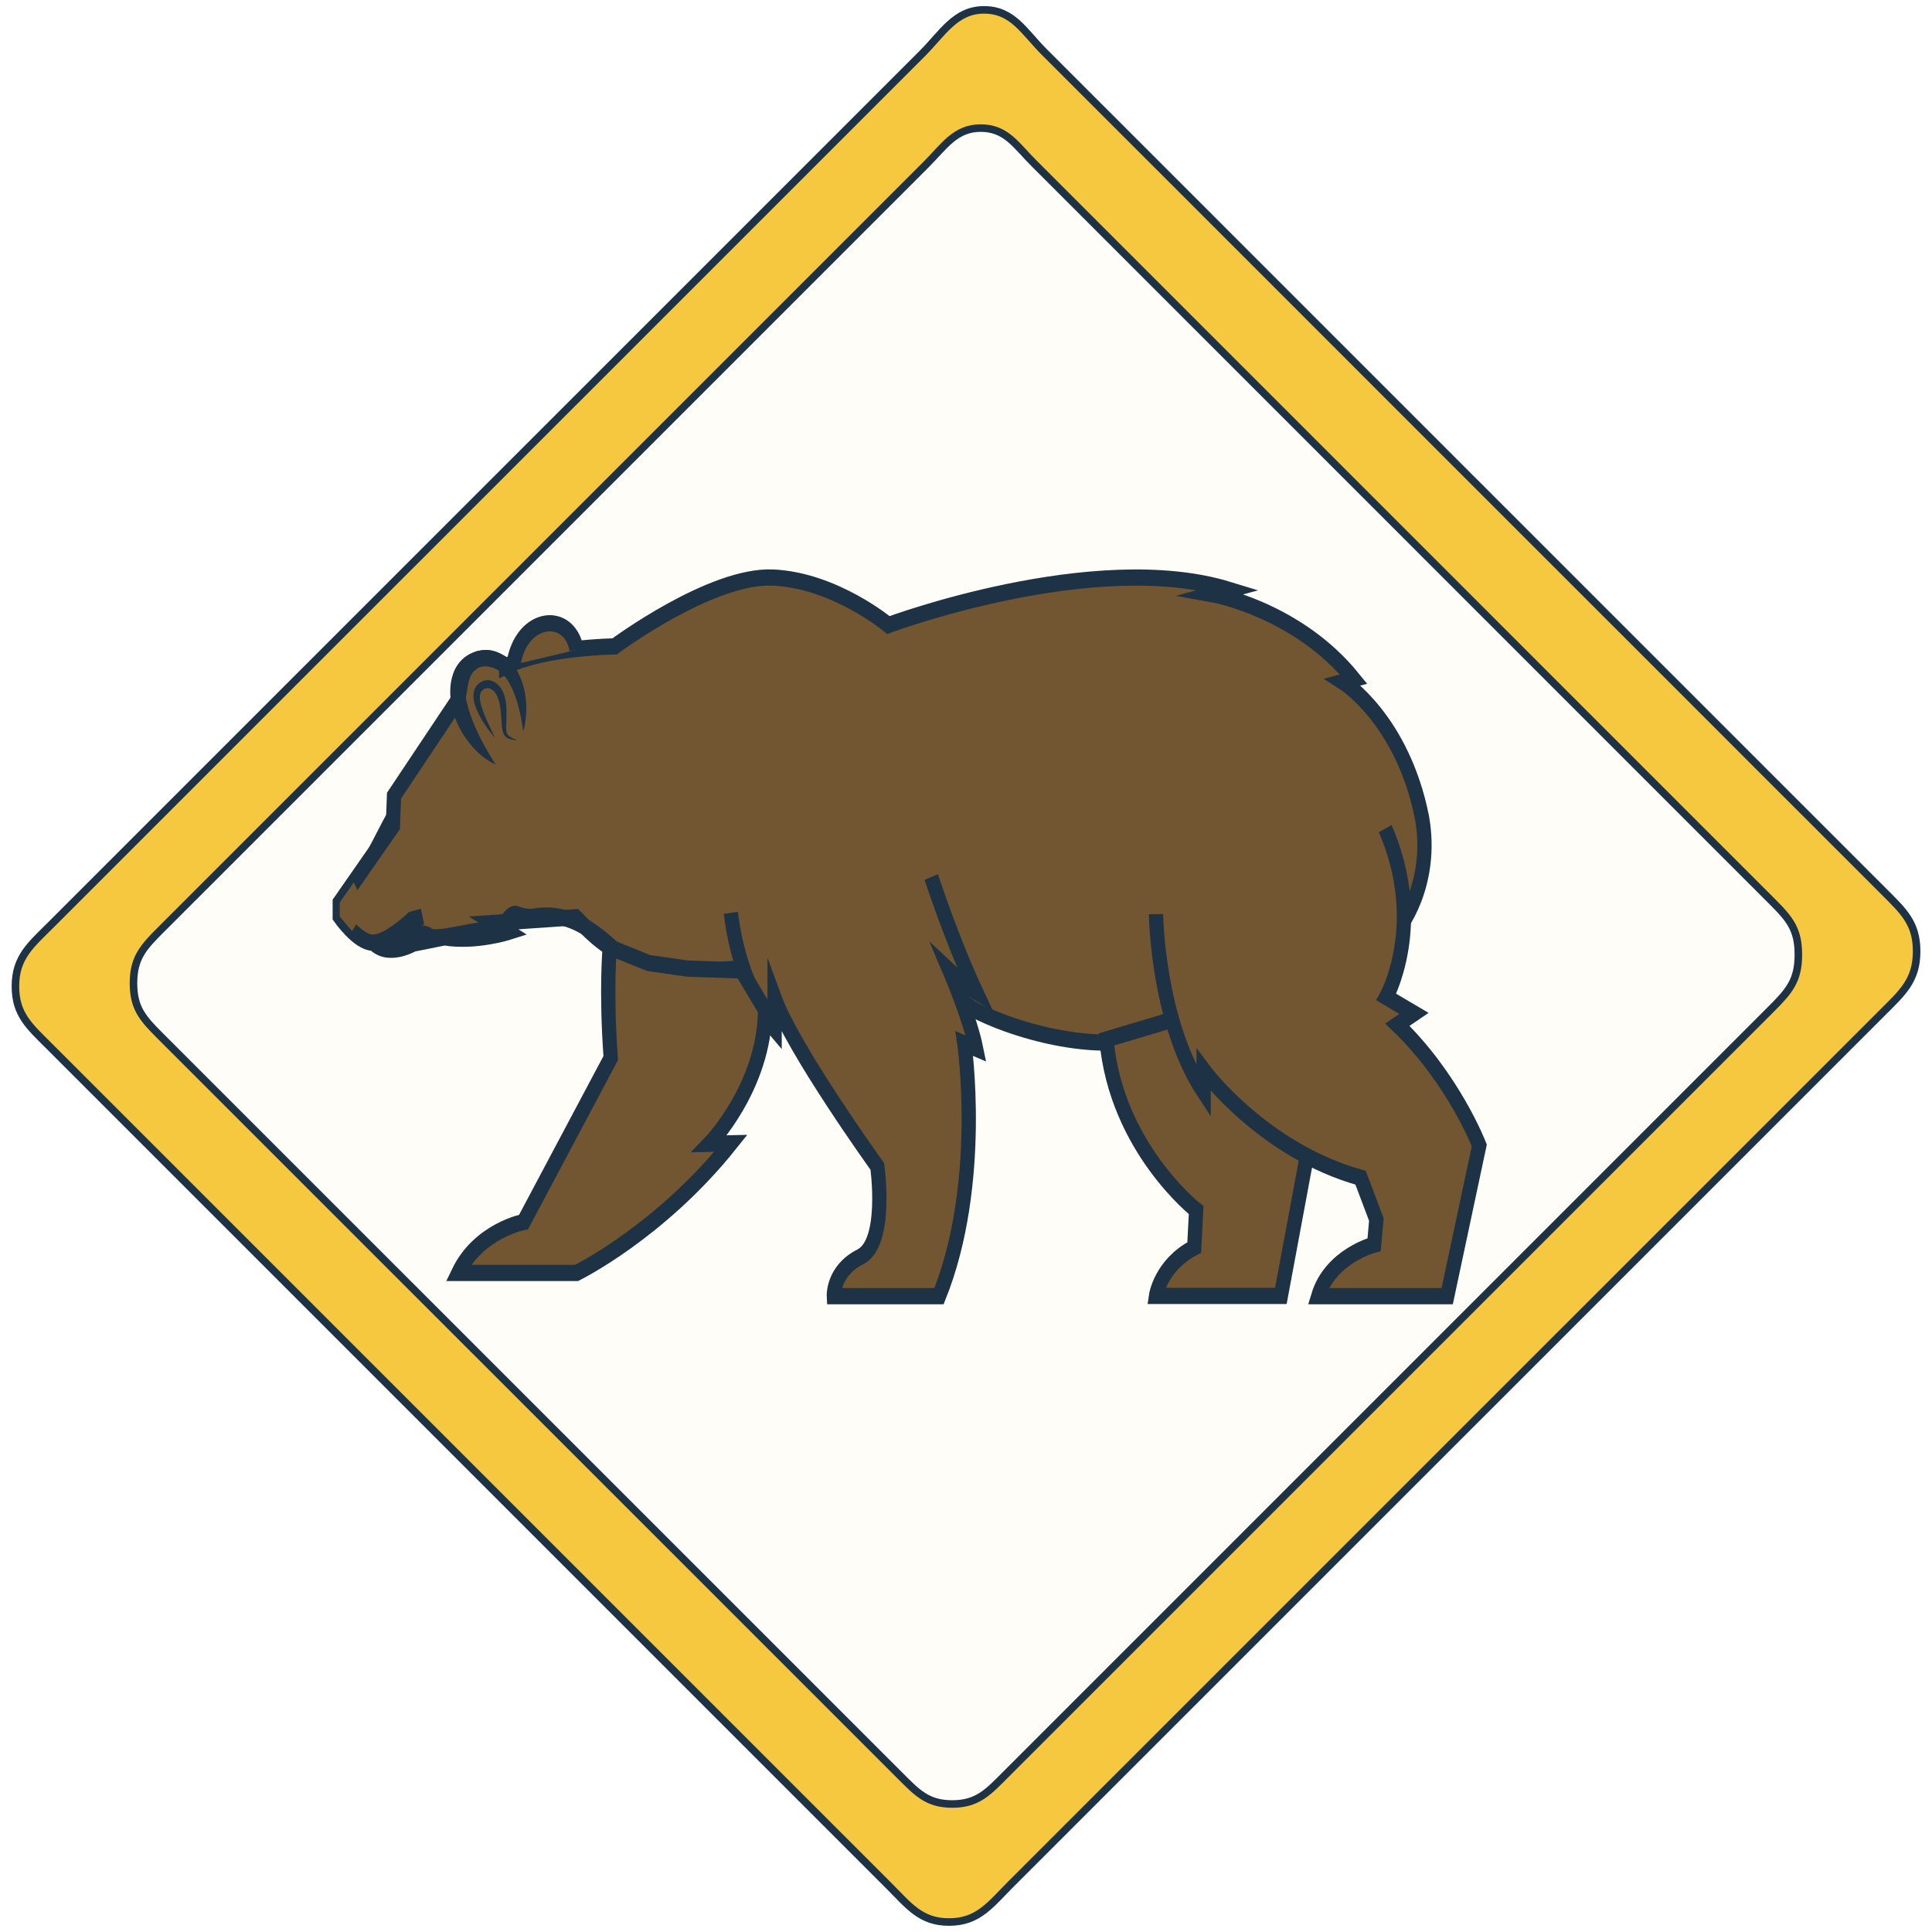
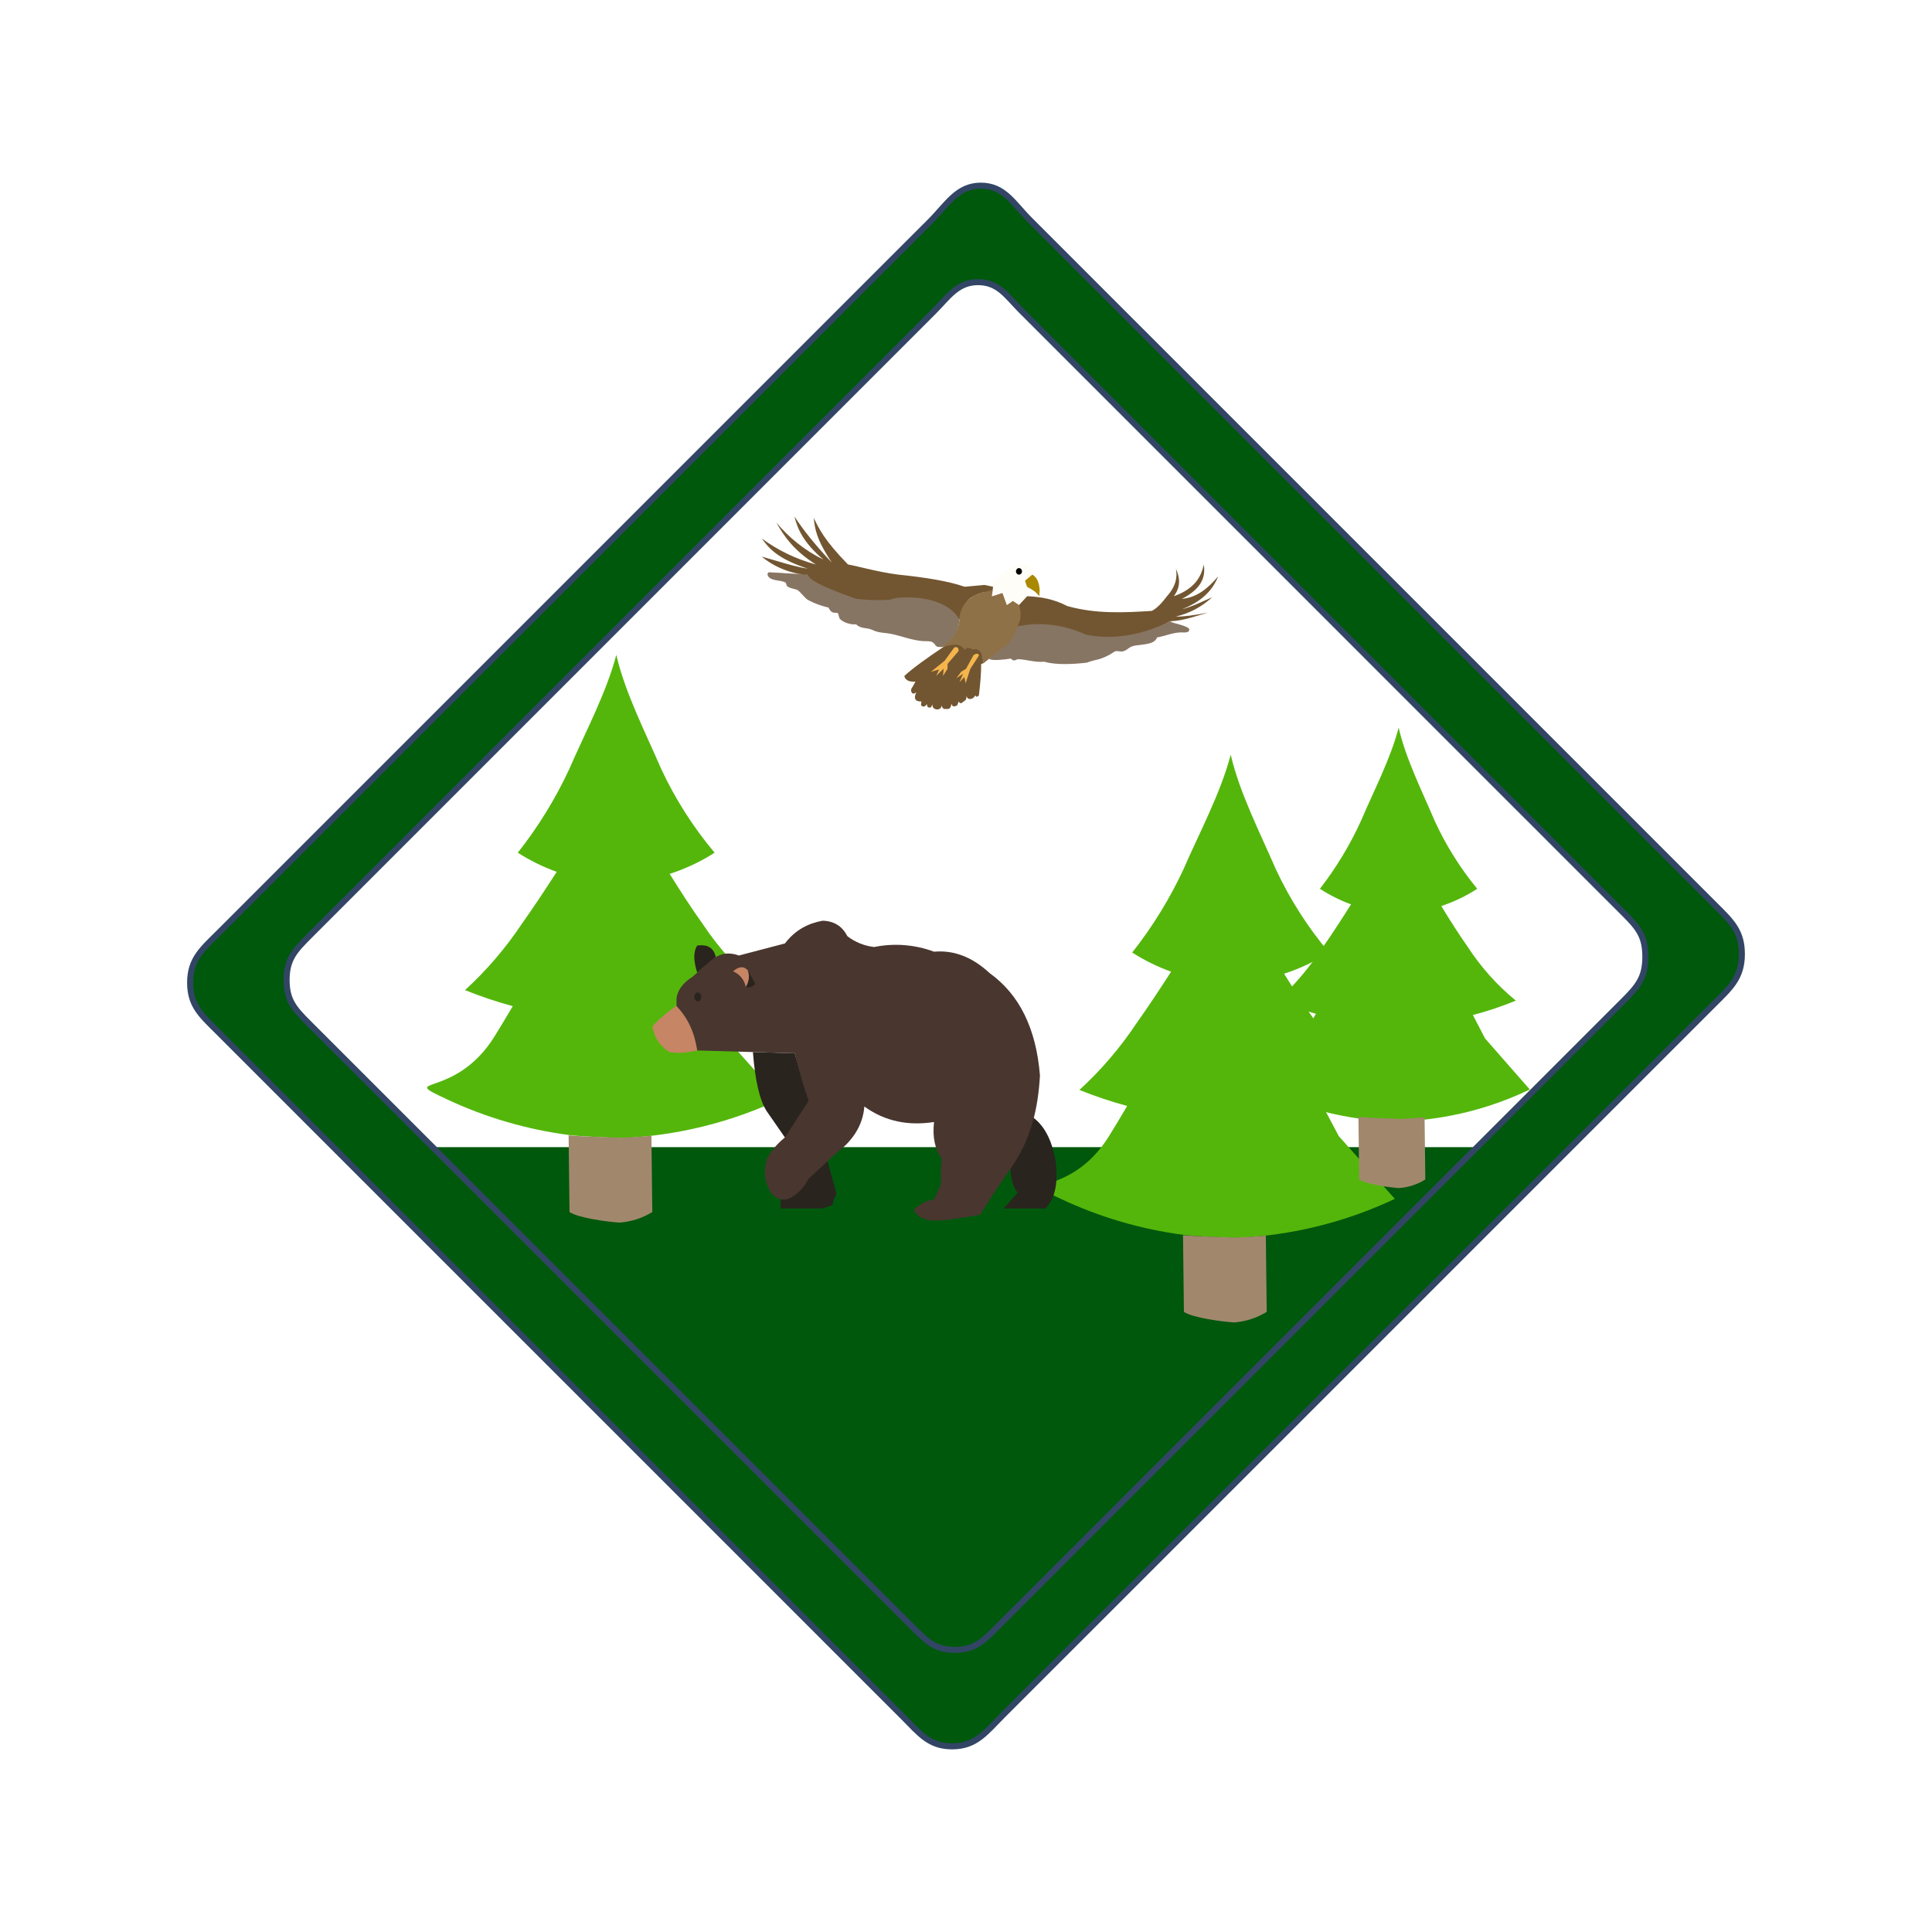
- <svg xmlns="http://www.w3.org/2000/svg" version="1.1" x="0px" y="0px" viewBox="0 0 64 64" xml:space="preserve" id="svg35" width="64" height="64">
-   <defs id="defs35">
- 	
- 
- 	
- 	
- 
- 		
- 		
- 		
- 		
- 		
- 		
- 		
- 		
- 		
- 		
- 		
- 		
- 		
- 		
- 		
- 		
- 		
- 		
- 		
- 		
- 	</defs>
-   <g id="layer1" style="display:inline" transform="translate(-0.1951736,-0.04920669)">
-     <g id="g56">
-       <path d="M 32.682,4.293 C 31.843,4.293 31.476,4.897 30.873,5.5 l -1.807,1.807 -1.809,1.809 -1.809,1.807 -7.23,7.23 -7.23,7.23 -1.807,1.809 -1.809,1.807 -1.807,1.809 c -0.603,0.603 -0.947,0.956 -0.947,1.809 1.52e-5,0.825 0.306,1.165 0.889,1.748 l 1.748,1.75 1.75,1.748 1.748,1.75 6.998,6.996 6.996,6.996 1.75,1.748 1.748,1.75 1.75,1.748 c 0.583,0.583 0.924,0.957 1.748,0.957 0.852,-1.5e-5 1.206,-0.413 1.809,-1.016 l 1.807,-1.807 1.809,-1.809 1.807,-1.807 7.23,-7.23 7.23,-7.23 1.807,-1.807 1.809,-1.809 1.807,-1.807 c 0.603,-0.603 0.91,-0.957 0.91,-1.809 1.5e-5,-0.825 -0.269,-1.165 -0.852,-1.748 l -1.748,-1.75 -1.75,-1.75 -1.748,-1.748 -6.996,-6.996 -6.996,-6.998 -1.75,-1.748 -1.748,-1.75 -1.75,-1.748 C 33.847,4.858 33.52,4.293 32.682,4.293 Z" style="fill:#fffdf8;fill-opacity:1;stroke:none;stroke-width:0.25" id="path56" />
-       <path d="M 32.794,0.376 C 31.84,0.376 31.421,1.149 30.734,1.835 l -2.059,2.059 -2.059,2.059 -2.059,2.059 -8.238,8.237 -8.238,8.237 -2.059,2.059 -2.059,2.059 c 0,0 -1.373,1.373 -2.059,2.059 -0.686,0.686 -1.198,1.089 -1.198,2.059 -1.458e-5,0.937 0.463,1.325 1.125,1.987 0.662,0.662 1.987,1.987 1.987,1.987 l 1.987,1.987 1.987,1.987 7.947,7.947 7.947,7.947 1.987,1.987 1.987,1.987 c 0,0 1.325,1.325 1.987,1.987 0.662,0.662 1.05,1.194 1.987,1.194 0.971,1.5e-5 1.373,-0.58 2.059,-1.267 0.686,-0.686 2.059,-2.059 2.059,-2.059 l 2.059,-2.059 2.059,-2.059 8.238,-8.237 8.238,-8.237 2.059,-2.059 2.059,-2.059 c 0,0 1.373,-1.373 2.059,-2.059 0.686,-0.686 1.163,-1.089 1.163,-2.059 1.5e-5,-0.937 -0.428,-1.325 -1.09,-1.987 -0.662,-0.662 -1.987,-1.987 -1.987,-1.987 L 58.622,25.605 56.636,23.618 48.688,15.671 40.741,7.723 38.754,5.736 36.767,3.75 34.78,1.763 C 34.118,1.1 33.747,0.376 32.794,0.376 Z M 32.681,4.292 c 0.838,1.53e-5 1.166,0.565 1.749,1.149 l 1.749,1.749 1.749,1.749 1.749,1.749 6.996,6.997 6.996,6.997 1.749,1.749 1.749,1.749 c 0,0 1.166,1.166 1.749,1.749 0.583,0.583 0.852,0.925 0.852,1.749 -1.6e-5,0.852 -0.308,1.205 -0.911,1.808 -0.603,0.603 -1.808,1.808 -1.808,1.808 l -1.808,1.808 -1.808,1.808 -7.23,7.23 -7.23,7.23 -1.808,1.808 -1.808,1.808 c 0,0 -1.205,1.205 -1.808,1.808 -0.603,0.603 -0.955,1.015 -1.808,1.015 -0.825,1.5e-5 -1.166,-0.374 -1.749,-0.957 -0.583,-0.583 -1.749,-1.749 -1.749,-1.749 l -1.749,-1.749 -1.749,-1.749 -6.997,-6.996 -6.997,-6.996 -1.749,-1.749 -1.749,-1.749 c 0,0 -1.166,-1.166 -1.749,-1.749 -0.583,-0.583 -0.887,-0.924 -0.887,-1.749 -1.58e-5,-0.852 0.343,-1.205 0.946,-1.808 0.603,-0.603 1.808,-1.808 1.808,-1.808 l 1.808,-1.808 1.808,-1.808 7.231,-7.231 7.231,-7.231 1.808,-1.808 1.808,-1.808 1.808,-1.808 c 0.603,-0.603 0.969,-1.207 1.808,-1.207 z" style="fill:#f6c840;fill-opacity:1;stroke:#1d3244;stroke-width:0.25;stroke-opacity:1" id="path55" />
-     </g>
+ <svg xmlns="http://www.w3.org/2000/svg" xml:space="preserve" fill-rule="evenodd" clip-rule="evenodd" viewBox="0 0 64 64">
+   <g id="green">
+     <path fill="#00580d" d="M14.33 38h34.603l-11.4 11.4-2.95 2.951-1.476 1.475c-.491.492-.779.828-1.475.828-.673 0-.952-.305-1.427-.78l-2.856-2.855-1.427-1.428-5.711-5.71-5.71-5.71L14.33 38Z" />
+     <path fill="#00580d" fill-rule="nonzero" stroke="#324565" stroke-width="0.2px" d="M32.488 6.15c-.778 0-1.12.63-1.68 1.191l-1.681 1.68-10.085 10.085-6.724 6.723-5.042 5.042c-.56.56-.978.888-.978 1.681 0 .764.378 1.081.919 1.621l4.864 4.865 6.487 6.486 8.108 8.108 1.621 1.622 1.622 1.621c.54.541.857.975 1.621.975.793 0 1.121-.474 1.681-1.034l1.681-1.681 1.681-1.68 18.489-18.489 1.681-1.68c.56-.56.949-.889.949-1.681 0-.764-.349-1.081-.89-1.622l-1.622-1.621-1.621-1.622-14.594-14.594-1.622-1.621-3.243-3.244c-.541-.54-.843-1.131-1.622-1.131Zm-.092 3.196c.685 0 .952.461 1.428.937l1.427 1.428 1.428 1.427 1.427 1.428 5.71 5.71 5.71 5.711 1.428 1.427 1.427 1.428 1.428 1.427c.476.476.695.755.695 1.428 0 .695-.251.983-.743 1.475l-2.95 2.951-1.476 1.475L37.533 49.4l-2.95 2.951-1.476 1.475c-.491.492-.779.828-1.475.828-.673 0-.952-.305-1.427-.78l-2.856-2.855-1.427-1.428-5.711-5.71-5.71-5.71-4.283-4.282c-.476-.476-.724-.755-.724-1.428 0-.695.28-.983.772-1.475l20.655-20.655c.492-.492.791-.985 1.475-.985Z" />
+     <path fill="#54b60b" d="M45.094 37.064a10.862 10.862 0 0 1-3.258-.973c-1.329-.636.227.031 1.275-1.693.147-.242.31-.519.481-.815a11.141 11.141 0 0 1-1.264-.432 9.806 9.806 0 0 0 1.509-1.797c.289-.414.611-.909.918-1.396a5.097 5.097 0 0 1-1.031-.516c.538-.694.995-1.45 1.361-2.252.41-.966.983-2.058 1.247-3.088.235 1.033.787 2.127 1.193 3.088.371.81.845 1.567 1.41 2.252a5.092 5.092 0 0 1-1.19.571c.284.468.585.941.864 1.337.441.68.982 1.287 1.605 1.797-.464.192-.939.351-1.423.476l.402.775 1.484 1.693a10.82 10.82 0 0 1-4.189 1.053c-.311-.013-1.085-.04-1.394-.08Z" />
+     <path fill="#54b60b" d="M18.866 37.601a13.735 13.735 0 0 1-4.078-1.193c-1.663-.781.285.038 1.596-2.079.184-.296.388-.635.602-.999a14.057 14.057 0 0 1-1.582-.531 12.01 12.01 0 0 0 1.889-2.205c.361-.508.764-1.116 1.149-1.713a6.437 6.437 0 0 1-1.29-.634 13.933 13.933 0 0 0 1.702-2.763c.514-1.186 1.232-2.526 1.562-3.791.293 1.269.984 2.611 1.493 3.791a12.541 12.541 0 0 0 1.764 2.763 6.373 6.373 0 0 1-1.489.701c.356.574.732 1.155 1.082 1.642a9.662 9.662 0 0 0 2.008 2.205c-.58.235-1.175.43-1.781.584l.503.95 1.857 2.079a13.73 13.73 0 0 1-5.242 1.293c-.39-.017-1.358-.05-1.745-.1Z" />
+     <path fill="#54b60b" d="M39.219 40.908a13.736 13.736 0 0 1-4.078-1.194c-1.663-.781.285.039 1.596-2.078.184-.296.388-.636.602-1a14.052 14.052 0 0 1-1.582-.53 12.017 12.017 0 0 0 1.889-2.206c.361-.507.764-1.115 1.149-1.712a6.437 6.437 0 0 1-1.29-.634 13.94 13.94 0 0 0 1.702-2.764c.514-1.185 1.232-2.525 1.562-3.79.293 1.268.984 2.611 1.493 3.79a12.524 12.524 0 0 0 1.764 2.764 6.413 6.413 0 0 1-1.489.701c.356.574.732 1.154 1.082 1.641a9.646 9.646 0 0 0 2.008 2.206c-.58.235-1.175.43-1.781.584l.503.95 1.857 2.078a13.675 13.675 0 0 1-5.242 1.293c-.39-.016-1.358-.049-1.745-.099Z" />
  </g>
-   <g id="g35" transform="matrix(0.1182148,0,0,0.1341915,0.5759739,-1.979085)">
-     <path style="fill:#725631;fill-opacity:1;stroke:#1d3244;stroke-width:4;stroke-miterlimit:10" d="m 136.971,179.182 c 10.704,-4.654 30.386,-4.862 30.386,-4.862 0,0 26.992,-17.684 44.366,-16.999 17.374,0.685 32.348,11.725 32.348,11.725 0,0 57.624,-18.925 95.475,-8.687 l -4.576,1.086 c 0,0 23.657,3.723 39.479,20.942 l -2.947,0.698 c 0,0 16.662,9.316 22.105,33.507 3.374,16.87 -6.771,27.585 -6.771,27.585 0,0 -45.664,9.001 -63.016,23.127 -10.838,8.823 -38.858,4.167 -55.32,-3.124 -12.026,-5.326 -26.623,-34.702 -38.968,-22.668 -11.618,11.326 -37.353,20.025 -51.914,14.992 -7.566,-2.615 -16.994,-17.884 -32.699,-15.495 -1.547,0.235 -3.3,-0.006 -5.178,-0.625 -1.878,-0.619 -4.43,5.395 -6.476,4.121 -2.045,-1.274 -16.09,2.946 -18.138,1.215 -2.048,-1.731 -14.262,0.872 -16.939,0.279 -3.399,-0.753 -1.389,-15.488 0.007,-17.655 2.561,-3.974 5.463,-9.304 7.001,-11.628 1.21,-1.829 4.247,-9.653 5.278,-10.917 4.413,-5.406 9.202,-13.372 11.469,-15.658 3.111,-3.136 1.014,-8.621 5.285,-11.695 4.299,-3.094 9.743,0.735 9.743,0.735 z" id="path1" />
-     <g id="g2" style="fill:#725631;fill-opacity:1" transform="matrix(-1,0,0,1,500,0)">
-       <path style="fill:#1d3244;fill-opacity:1" d="m 358.239,195.261 c -0.759,-2.367 -0.993,-4.908 -0.763,-7.457 0.236,-2.547 1.022,-5.111 2.475,-7.42 0.19,-0.284 0.369,-0.574 0.572,-0.852 l 0.675,-0.798 c 0.422,-0.554 1.01,-0.986 1.541,-1.459 0.256,-0.247 0.597,-0.412 0.898,-0.612 0.319,-0.181 0.608,-0.403 0.955,-0.542 0.69,-0.278 1.362,-0.605 2.115,-0.713 1.468,-0.385 2.998,-0.223 4.433,0.046 0.687,0.227 1.378,0.413 2.05,0.714 0.668,0.31 1.331,0.684 1.926,1.172 1.21,0.943 2.192,2.242 2.752,3.651 0.578,1.406 0.815,2.872 0.84,4.282 0.046,2.833 -0.728,5.466 -1.878,7.814 -1.152,2.358 -2.742,4.427 -4.554,6.215 -1.847,1.755 -3.928,3.254 -6.28,4.18 2.912,-4.056 5.345,-7.974 6.993,-12.117 0.806,-2.051 1.455,-4.143 1.591,-6.156 0.131,-2.007 -0.384,-3.872 -1.784,-4.949 -0.335,-0.284 -0.736,-0.508 -1.159,-0.707 -0.428,-0.193 -0.915,-0.313 -1.366,-0.484 -0.928,-0.145 -1.863,-0.259 -2.746,0.006 -1.794,0.363 -3.394,1.676 -4.675,3.334 -1.307,1.663 -2.245,3.718 -2.98,5.89 -0.74,2.185 -1.194,4.51 -1.631,6.962 z" id="path2" />
-     </g>
-     <path style="fill:#725631;fill-opacity:1;stroke:#1d3244;stroke-width:4;stroke-miterlimit:10" d="m 305.186,271.337 c 2.637,26.59 25.13,42.144 25.13,42.144 l -0.543,9.23 c -9.463,4.343 -10.704,11.945 -10.704,11.945 h 34.981 l 7.289,-34.5 -11.015,-12.565 -11.977,-8.991 -14.588,-12.153 z" id="path9" />
-     <path style="fill:#725631;fill-opacity:1;stroke:#1d3244;stroke-width:4;stroke-miterlimit:10" d="m 156.703,175.159 c -1.833,-9.759 -15.66,-8.695 -17.705,3.687" id="path3" />
-     <path style="fill:none;fill-opacity:1;stroke:#1d3244;stroke-width:4;stroke-miterlimit:10" d="m 203.364,253.7 c -31.818,3.069 -40.428,-6.782 -46.943,-12.521 l -22.958,1.396 4.033,2.249 c 0,0 -9.152,2.559 -17.839,1.318 l -8.765,1.551 c 0,0 -7.446,3.801 -11.402,-0.62" id="path4" />
-     <path style="fill:#725631;fill-opacity:1;stroke:#1d3244;stroke-width:4;stroke-miterlimit:10" d="m 113.528,241.023 -2.87,0.698 c 0,0 -6.981,5.895 -11.169,5.74 -4.188,-0.155 -9.152,-6.438 -9.152,-6.438 v -3.49 l 14.892,-18.848 0.31,-7.523 18.02,-23.789" id="path5" />
-     <path style="fill:#725631;fill-opacity:1;stroke:#1d3244;stroke-width:4;stroke-miterlimit:10" d="m 256.089,231.25 c 0,0 5.585,15.202 12.565,28.388 0,0 -3.035,-1.551 -7.335,-5.119 0,0 5.628,11.634 7.335,19.08 l -3.296,-1.241 c 0,0 5.623,34.438 -7.097,62.36 h -29.474 c 0,0 -0.388,-6.205 7.407,-9.695 7.795,-3.49 4.77,-22.338 4.77,-22.338 0,0 -23.501,-28.776 -28.776,-41.496 v 7.601 c 0,0 -9.773,-10.083 -12.255,-28.698" id="path6" />
-     <path style="fill:#725631;fill-opacity:1;stroke:#1d3244;stroke-width:4;stroke-miterlimit:10" d="m 165.994,248.609 c 0,0 -1.119,10.564 0.277,27.317 l -24.426,40.488 c 0,0 -12.599,2.138 -18.286,12.565 h 33.143 c 0,0 23.413,-10.122 43.231,-31.995 l -5.972,0.116 c 0,0 15.377,-13.971 15.568,-33.026 l -6.623,-9.776 -15.007,-0.43 -11.021,-1.392 c -3.628,-1.289 -7.256,-2.577 -10.884,-3.866 z" id="path7" />
-     <path style="fill:#725631;fill-opacity:1;stroke:#1d3244;stroke-width:4;stroke-miterlimit:10" d="m 319.07,240.403 c 0,0 0.31,26.449 13.341,43.9 v -5.352 c 0,0 16.521,19.779 43.978,26.527 l 4.421,10.316 -0.62,6.205 c 0,0 -12.255,2.792 -15.668,12.72 h 36.143 l 8.997,-37.23 c 0,0 -7.213,-16.443 -22.959,-29.784 l 4.654,-2.792 -7.756,-4.033 c 0,0 11.324,-17.995 -0.31,-41.574" id="path8" />
-     <path style="fill:#725631;fill-opacity:1" d="m 94.25,232.58 c 0,0 4.36,6.211 -0.474,11.981 l -3.439,-3.538 v -3.49 z" id="path12" />
-     <g id="g13" style="fill:#725631;fill-opacity:1" transform="matrix(-1,0,0,1,500,0)">
-       <path style="fill:#1d3244;fill-opacity:1" d="m 359.945,197.511 c 0.675,-0.272 1.362,-0.534 1.965,-0.871 0.295,-0.174 0.568,-0.364 0.746,-0.593 0.168,-0.239 0.286,-0.479 0.319,-0.796 0.104,-0.605 0.06,-1.326 0.029,-2.037 -0.038,-0.715 -0.053,-1.445 -0.068,-2.177 -0.048,-1.452 0.072,-3.049 0.603,-4.568 0.524,-1.492 1.65,-3.07 3.477,-3.645 0.896,-0.264 1.902,-0.228 2.767,0.14 0.438,0.18 0.823,0.432 1.189,0.728 0.172,0.172 0.353,0.335 0.505,0.527 0.137,0.206 0.28,0.413 0.386,0.633 0.427,0.914 0.398,1.862 0.255,2.661 -0.05,0.421 -0.189,0.786 -0.291,1.175 -0.148,0.358 -0.275,0.731 -0.444,1.072 -1.306,2.751 -3.174,5.011 -5.196,7.113 1.347,-2.577 2.828,-5.093 3.747,-7.692 0.213,-0.647 0.388,-1.299 0.448,-1.91 0.074,-0.615 0.015,-1.188 -0.218,-1.58 -0.2,-0.391 -0.628,-0.716 -1.105,-0.91 -0.472,-0.191 -0.995,-0.188 -1.478,-0.039 -0.994,0.269 -1.817,1.237 -2.285,2.413 -0.514,1.187 -0.676,2.511 -0.809,3.939 l -0.181,2.156 c -0.084,0.728 -0.123,1.47 -0.393,2.266 -0.12,0.393 -0.392,0.792 -0.713,1.076 -0.334,0.284 -0.708,0.446 -1.074,0.556 -0.728,0.22 -1.454,0.292 -2.181,0.363 z" id="path13" />
-     </g>
+   <g id="brown">
+     <path fill="#29241e" d="M23.712 31.704c-.09-.406-.412-.411-.617-.38-.144.226-.11.542 0 .896l.617-.516Z" />
+     <path fill="#29241e" d="M24.941 34.851c.072.928.221 1.602.461 1.965l.6.864c-.026 1.147-.169 2.02-.138 2.352h1.385c.544-.191.198.016.461-.488l-.295-1.078-1.089-3.574-1.385-.041Z" />
+     <path fill="#29241e" d="m33.478 38.706.693-1.725c.409.274.659.758.786 1.408.108.728.018 1.291-.324 1.643h-1.385l.462-.516c-.168-.236-.233-.511-.232-.81Z" />
+     <path fill="#49362f" d="m23.095 34.798 3.231.094c.153.622.307 1.137.461 1.572l-.785 1.216a2.359 2.359 0 0 0-.6.709c-.083.339-.085.617 0 .83.132.402.362.549.663.513.336-.123.555-.375.722-.686l.923-.853c.558-.42.873-.93.923-1.538.682.493 1.457.645 2.308.513-.057.502.031.907.256 1.221a4.22 4.22 0 0 0-.021.83l-.235.513c-.225.03-.449.129-.673.347.202.384.65.385 1.134.329l1.063-.163.322-.513c.202-.311.432-.652.691-1.026.682-.953.91-1.998.972-3.077-.126-1.574-.692-2.692-1.663-3.39-.616-.572-1.231-.767-1.846-.713a3.616 3.616 0 0 0-1.983-.155 1.78 1.78 0 0 1-.887-.358c-.165-.323-.432-.503-.822-.513-.466.086-.895.292-1.247.753l-1.523.399c-.307-.11-.615-.1-.923.165l-.617.54c-.321.203-.489.441-.528.707v.302c.347.477.563.955.684 1.432Z" />
+     <path fill="#c68564" d="M22.403 33.321a4.798 4.798 0 0 0-.79.671c.065.411.273.675.559.859.308.053.615.017.923-.053-.081-.571-.297-1.071-.692-1.477Z" />
+     <path fill="#c68564" d="M24.282 32.177c.18-.155.346-.189.488-.037.065.156.059.337-.065.562a.69.69 0 0 0-.423-.525Z" />
+     <path fill="#29241e" d="m24.77 32.14.255.461c-.101.05-.104.129-.32.101a.596.596 0 0 0 .065-.562Z" />
+     <ellipse cx="23.115" cy="33.025" fill="#29241e" rx="0.115" ry="0.147" />
+     <path fill="#a1886c" d="m41.932 40.932.029 2.526a2.399 2.399 0 0 1-1.087.349c-.387-.026-1.339-.147-1.655-.349l-.03-2.542c.387.04 1.355.066 1.745.079.333-.011.666-.032.998-.063Z" />
+     <path fill="#a1886c" d="m47.191 37.013.024 2.059a1.898 1.898 0 0 1-.869.284c-.309-.021-1.07-.12-1.322-.284L45 37c.309.033 1.083.054 1.394.065.266-.009.532-.026.797-.052Z" />
+     <path fill="#a1886c" d="m21.579 37.625.029 2.526a2.399 2.399 0 0 1-1.087.349c-.387-.025-1.339-.147-1.655-.349l-.03-2.542c.387.04 1.355.066 1.745.079.333-.011.666-.032.998-.063Z" />
+     <path fill="#725631" d="m34.021 19.75-.266.287-.067.788a10.98 10.98 0 0 1 1.267-.07c.359.055.69.152.999.282.958.224 1.892.093 2.8-.457.447-.011.888-.184 1.261-.285-.458.087-.833.139-1.062.128a2.62 2.62 0 0 0 1.2-.638c-.325.141-.658.312-1 .396.597-.227 1.004-.584 1.2-1.089-.34.406-.72.708-1.2.745.657-.337.789-.727.724-1.138-.089.441-.339.822-.993 1.051.231-.304.207-.609.069-.912.061.303-.019.608-.294.912-.165.216-.332.402-.505.487-.905.056-1.845.108-2.799-.161-.44-.231-.886-.308-1.334-.326Z" />
+     <path fill="#725631" d="M31.272 21.418c-.557.374-1.04.717-1.316.976.036.136.154.202.369.185a4.147 4.147 0 0 1-.145.257c.003.139.058.179.176.101-.075.142-.053.216 0 .268a.309.309 0 0 0 .166.031l-.012.128c.06.061.125.061.198-.043-.006.101.044.129.127.115l.055-.099c-.005.082.026.142.124.161.097.012.162-.024.183-.127.021.117.086.124.159.112.101.022.149-.047.16-.179.025.115.097.119.198.055l.042-.123c.047.092.104.063.164 0 .071-.032.11-.091.092-.2.026.124.104.147.22.091l.087-.091c.016.071.059.047.108 0 .044-.367.078-.724.075-1.038a.523.523 0 0 1 .087-.032l-.107-.529-.428-.151c-.268-.028-.533-.03-.782.132Z" />
+     <path fill="#877563" d="m31.212 21.43-.058.001c-.173.019-.155-.087-.256-.152-.08-.052-.232-.034-.322-.041-.365-.026-.695-.166-1.052-.239-.213-.044-.409-.025-.621-.13-.173-.086-.391-.029-.542-.188h-.001c-.172.022-.43-.062-.535-.178-.052-.058-.033-.21-.11-.204-.145.01-.204-.035-.267-.171l-.003-.001a2.72 2.72 0 0 1-.674-.249c-.11-.058-.28-.307-.368-.34-.097-.037-.234-.047-.318-.111-.042-.031-.03-.113-.077-.136-.148-.075-.403-.042-.535-.168-.067-.064-.077-.189.061-.163l.003.001c.369.008.751.068 1.118.04l.023-.002.079.036c.809.509 1.606.773 2.761.795h.002c1.042-.202 1.981-.17 2.265.661-.027.427-.2.731-.573.939Zm2.476-.675c.793-.175 1.558-.055 2.288.268l.002.001c.717.15 1.691.097 2.744-.428l.042-.021.036.03c.089.047.599.135.597.253-.001.124-.23.089-.261.09-.311.009-.468.105-.807.169-.109.305-.689.192-.899.328-.105.067-.086.082-.22.129-.094.032-.216-.039-.298.017-.174.12-.412.235-.622.273a2.485 2.485 0 0 0-.288.087c-.407.048-1.013.088-1.408-.031l-.017.001c-.287.024-.552-.067-.822-.084-.121-.007-.139.109-.272-.022l-.005.001c-.135.025-.575.08-.685.023l-.029-.014.339-.388c.227-.11.453-.345.585-.682Z" />
+     <path fill="#725631" d="M31.783 20.526c.095-.404.252-.658.397-.738.279-.158.517-.223.694-.151.2-.167.175-.272-.265-.26l-.655.06c-.518-.182-1.283-.309-2.198-.402-.687-.087-1.363-.287-1.666-.336-.784-.809-.958-1.177-1.133-1.545.034.346.075.698.6 1.484-.541-.571-.943-1.074-1.241-1.53.105.422.3.865.957 1.428a4.743 4.743 0 0 1-1.559-1.231c.263.469.588.937 1.313 1.394a5.405 5.405 0 0 1-1.792-.861c.241.333.52.666 1.522 1-.46-.07-1.049-.267-1.522-.4.376.323.967.583 1.522.599.049.144.293.336 1.6.8.362.041.736.055 1.124.031.13-.048.281-.079.475-.076.827-.03 1.565.24 1.827.734Z" />
+     <path fill="#8f7148" d="M32.504 19.637c-.393.125-.656.369-.716.8-.012.459-.237.784-.632 1 .221-.016.621-.223.8.096.066-.101.159-.085.264-.019.138-.037.226.019.287.123l.082.329.566-.457c.267-.13.461-.435.6-.872.07-.168.07-.368 0-.6l-.2-.135-.2.135-.145-.4-.348.113.022-.206-.38.093Z" />
+   </g>
+   <g id="white">
+     <path id="path1" fill="#fffdf8" fill-rule="nonzero" d="m32.555 19.365.341.072-.034.313.348-.113.145.4.2-.135.2.135.266-.287c0-.058-.02-.49.174-.642.049-.19-.024-.289-.13-.359-.095-.047-.16-.052-.334-.049-.173.002-.371.171-.576.337-.092.076-.217.228-.337.27-.119.042-.263.058-.263.058Z" />
+   </g>
+   <g id="black">
+     <ellipse cx="33.755" cy="18.927" rx="0.1" ry="0.108" />
+   </g>
+   <g id="orange">
+     <path id="path2" fill="#a80" fill-rule="nonzero" d="M34.431 19.75s-.088-.104-.16-.16c-.073-.055-.25-.153-.25-.153l-.066-.2.241-.202s.129.06.194.242c.064.182.055.399.05.314-.005-.086-.009.159-.009.159Z" />
+     <path fill="#f5b54c" d="m31.611 21.449-.322.443-.454.364.273-.078-.095.21.248-.237-.024.243.15-.238.002-.163.367-.429c-.001-.106-.045-.151-.145-.115Z" />
+     <path fill="#f5b54c" d="m32.427 21.719-.286.441-.153.476-.044-.208-.161.174.12-.282-.223.15.164-.223.156-.091.252-.46c.103-.058.166-.057.175.023Z" />
  </g>
</svg>
